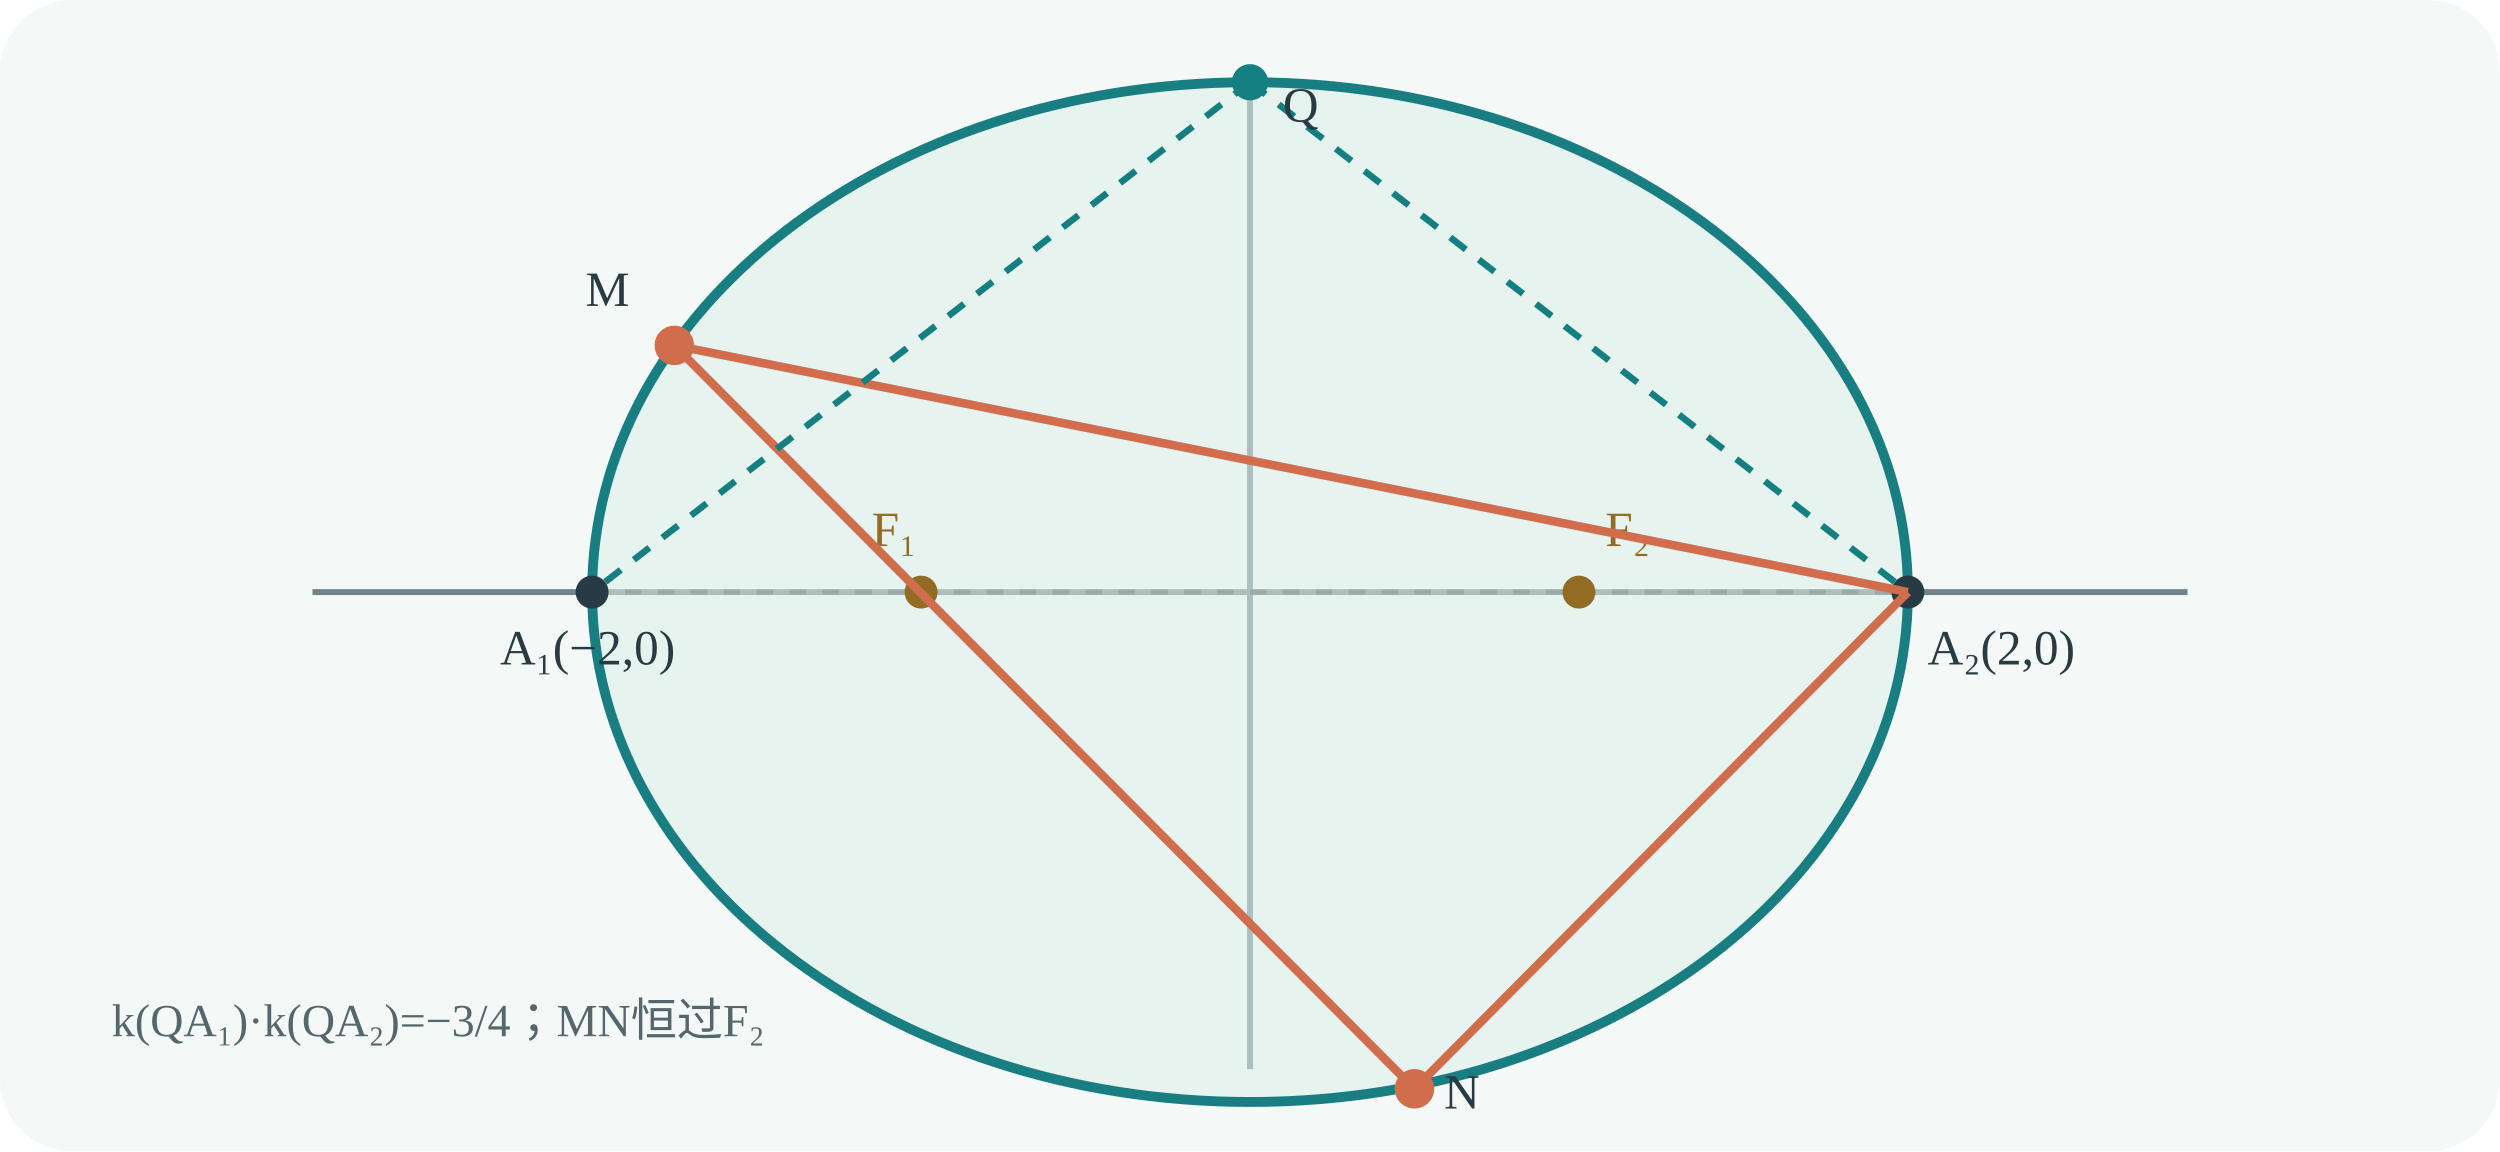
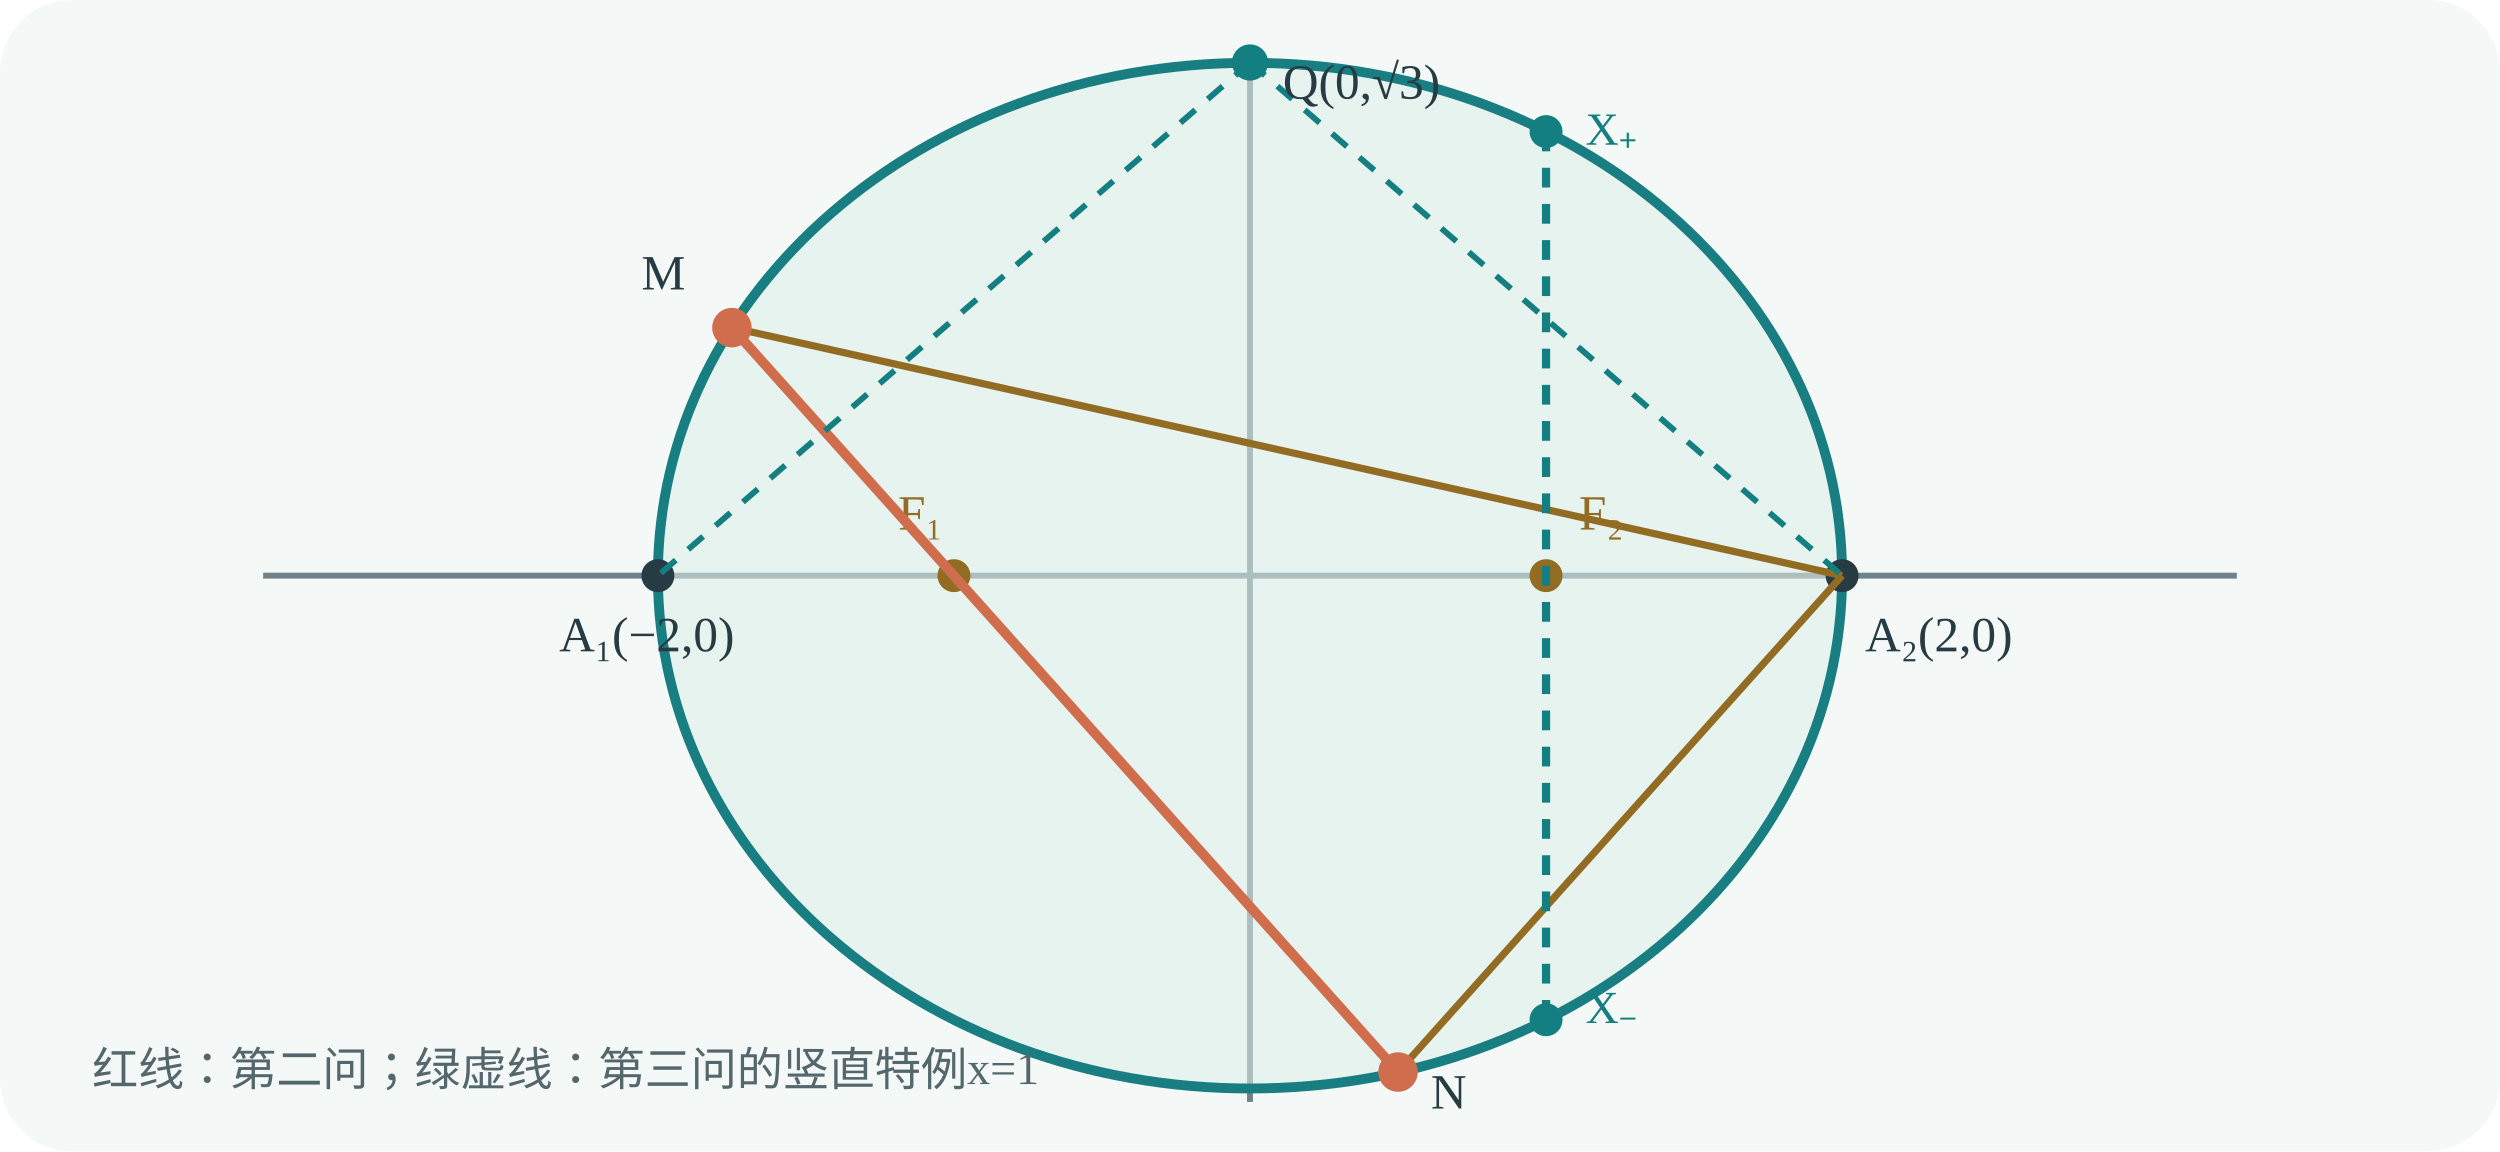
- <svg xmlns="http://www.w3.org/2000/svg" viewBox="0 0 760 350" role="img" aria-label="椭圆x²/4+y²/3=1，标出左右顶点焦点和过F₂的弦MN">
+ <svg xmlns="http://www.w3.org/2000/svg" viewBox="0 0 760 350" role="img" aria-label="椭圆x²/4+y²/3=1，标出左右顶点焦点、过F₁的弦MN以及过F₂的竖直弦">
  <rect width="760" height="350" rx="22" fill="#f4f9f7" />
-   <path d="M95 180H665M380 25V325" stroke="#70838a" stroke-width="1.8" />
-   <ellipse cx="380" cy="180" rx="200" ry="155" fill="#dcefe9" fill-opacity=".55" stroke="#187e82" stroke-width="3" />
-   <path d="M180 180H580" stroke="#9aa9aa" stroke-width="1.5" stroke-dasharray="5 5" />
-   <circle cx="180" cy="180" r="5" fill="#263b43" />
-   <text x="152" y="202" font-size="15" fill="#263b43">A₁(−2,0)</text>
-   <circle cx="580" cy="180" r="5" fill="#263b43" />
-   <text x="586" y="202" font-size="15" fill="#263b43">A₂(2,0)</text>
-   <circle cx="280" cy="180" r="5" fill="#916c22" />
-   <text x="265" y="166" font-size="15" fill="#916c22">F₁</text>
-   <circle cx="480" cy="180" r="5" fill="#916c22" />
-   <text x="488" y="166" font-size="15" fill="#916c22">F₂</text>
-   <path d="M205 105L430 331M580 180L205 105M580 180L430 331" stroke="#d06d4d" stroke-width="2.6" />
-   <circle cx="205" cy="105" r="6" fill="#d06d4d" />
-   <text x="178" y="93" font-size="15" fill="#263b43">M</text>
-   <circle cx="430" cy="331" r="6" fill="#d06d4d" />
-   <text x="439" y="337" font-size="15" fill="#263b43">N</text>
-   <path d="M380 25L180 180M380 25L580 180" stroke="#147f80" stroke-width="2" stroke-dasharray="6 5" />
-   <circle cx="380" cy="25" r="5.5" fill="#147f80" />
-   <text x="390" y="37" font-size="15" fill="#263b43">Q</text>
-   <text x="34" y="315" font-size="14" fill="#53676d">k(QA₁)·k(QA₂)=−3/4；MN恒过F₂</text>
+   <path d="M80 175H680M380 15V335" stroke="#70838a" stroke-width="1.8" />
+   <ellipse cx="380" cy="175" rx="180" ry="155.9" fill="#dcefe9" fill-opacity=".55" stroke="#187e82" stroke-width="3" />
+   <circle cx="200" cy="175" r="5" fill="#263b43" />
+   <text x="170" y="198" font-size="15" fill="#263b43">A₁(−2,0)</text>
+   <circle cx="560" cy="175" r="5" fill="#263b43" />
+   <text x="567" y="198" font-size="15" fill="#263b43">A₂(2,0)</text>
+   <circle cx="290" cy="175" r="5" fill="#916c22" />
+   <text x="273" y="161" font-size="15" fill="#916c22">F₁</text>
+   <circle cx="470" cy="175" r="5" fill="#916c22" />
+   <text x="480" y="161" font-size="15" fill="#916c22">F₂</text>
+   <path d="M222.5 99.6L425 325.9" stroke="#d06d4d" stroke-width="3" />
+   <path d="M560 175L222.5 99.6M560 175L425 325.9" stroke="#916c22" stroke-width="2.2" />
+   <circle cx="222.5" cy="99.6" r="6" fill="#d06d4d" />
+   <text x="195" y="88" font-size="15" fill="#263b43">M</text>
+   <circle cx="425" cy="325.9" r="6" fill="#d06d4d" />
+   <text x="435" y="337" font-size="15" fill="#263b43">N</text>
+   <path d="M470 40V310" stroke="#147f80" stroke-width="2.5" stroke-dasharray="6 5" />
+   <circle cx="470" cy="40" r="5" fill="#147f80" />
+   <circle cx="470" cy="310" r="5" fill="#147f80" />
+   <text x="482" y="44" font-size="14" fill="#147f80">X₊</text>
+   <text x="482" y="311" font-size="14" fill="#147f80">X₋</text>
+   <path d="M380 19L200 175M380 19L560 175" stroke="#147f80" stroke-width="1.8" stroke-dasharray="6 5" />
+   <circle cx="380" cy="19" r="5.5" fill="#147f80" />
+   <text x="390" y="30" font-size="15" fill="#263b43">Q(0,√3)</text>
+   <text x="28" y="330" font-size="14" fill="#53676d">红线：第二问；绿虚线：第三问的竖直特例x=1</text>
</svg>
